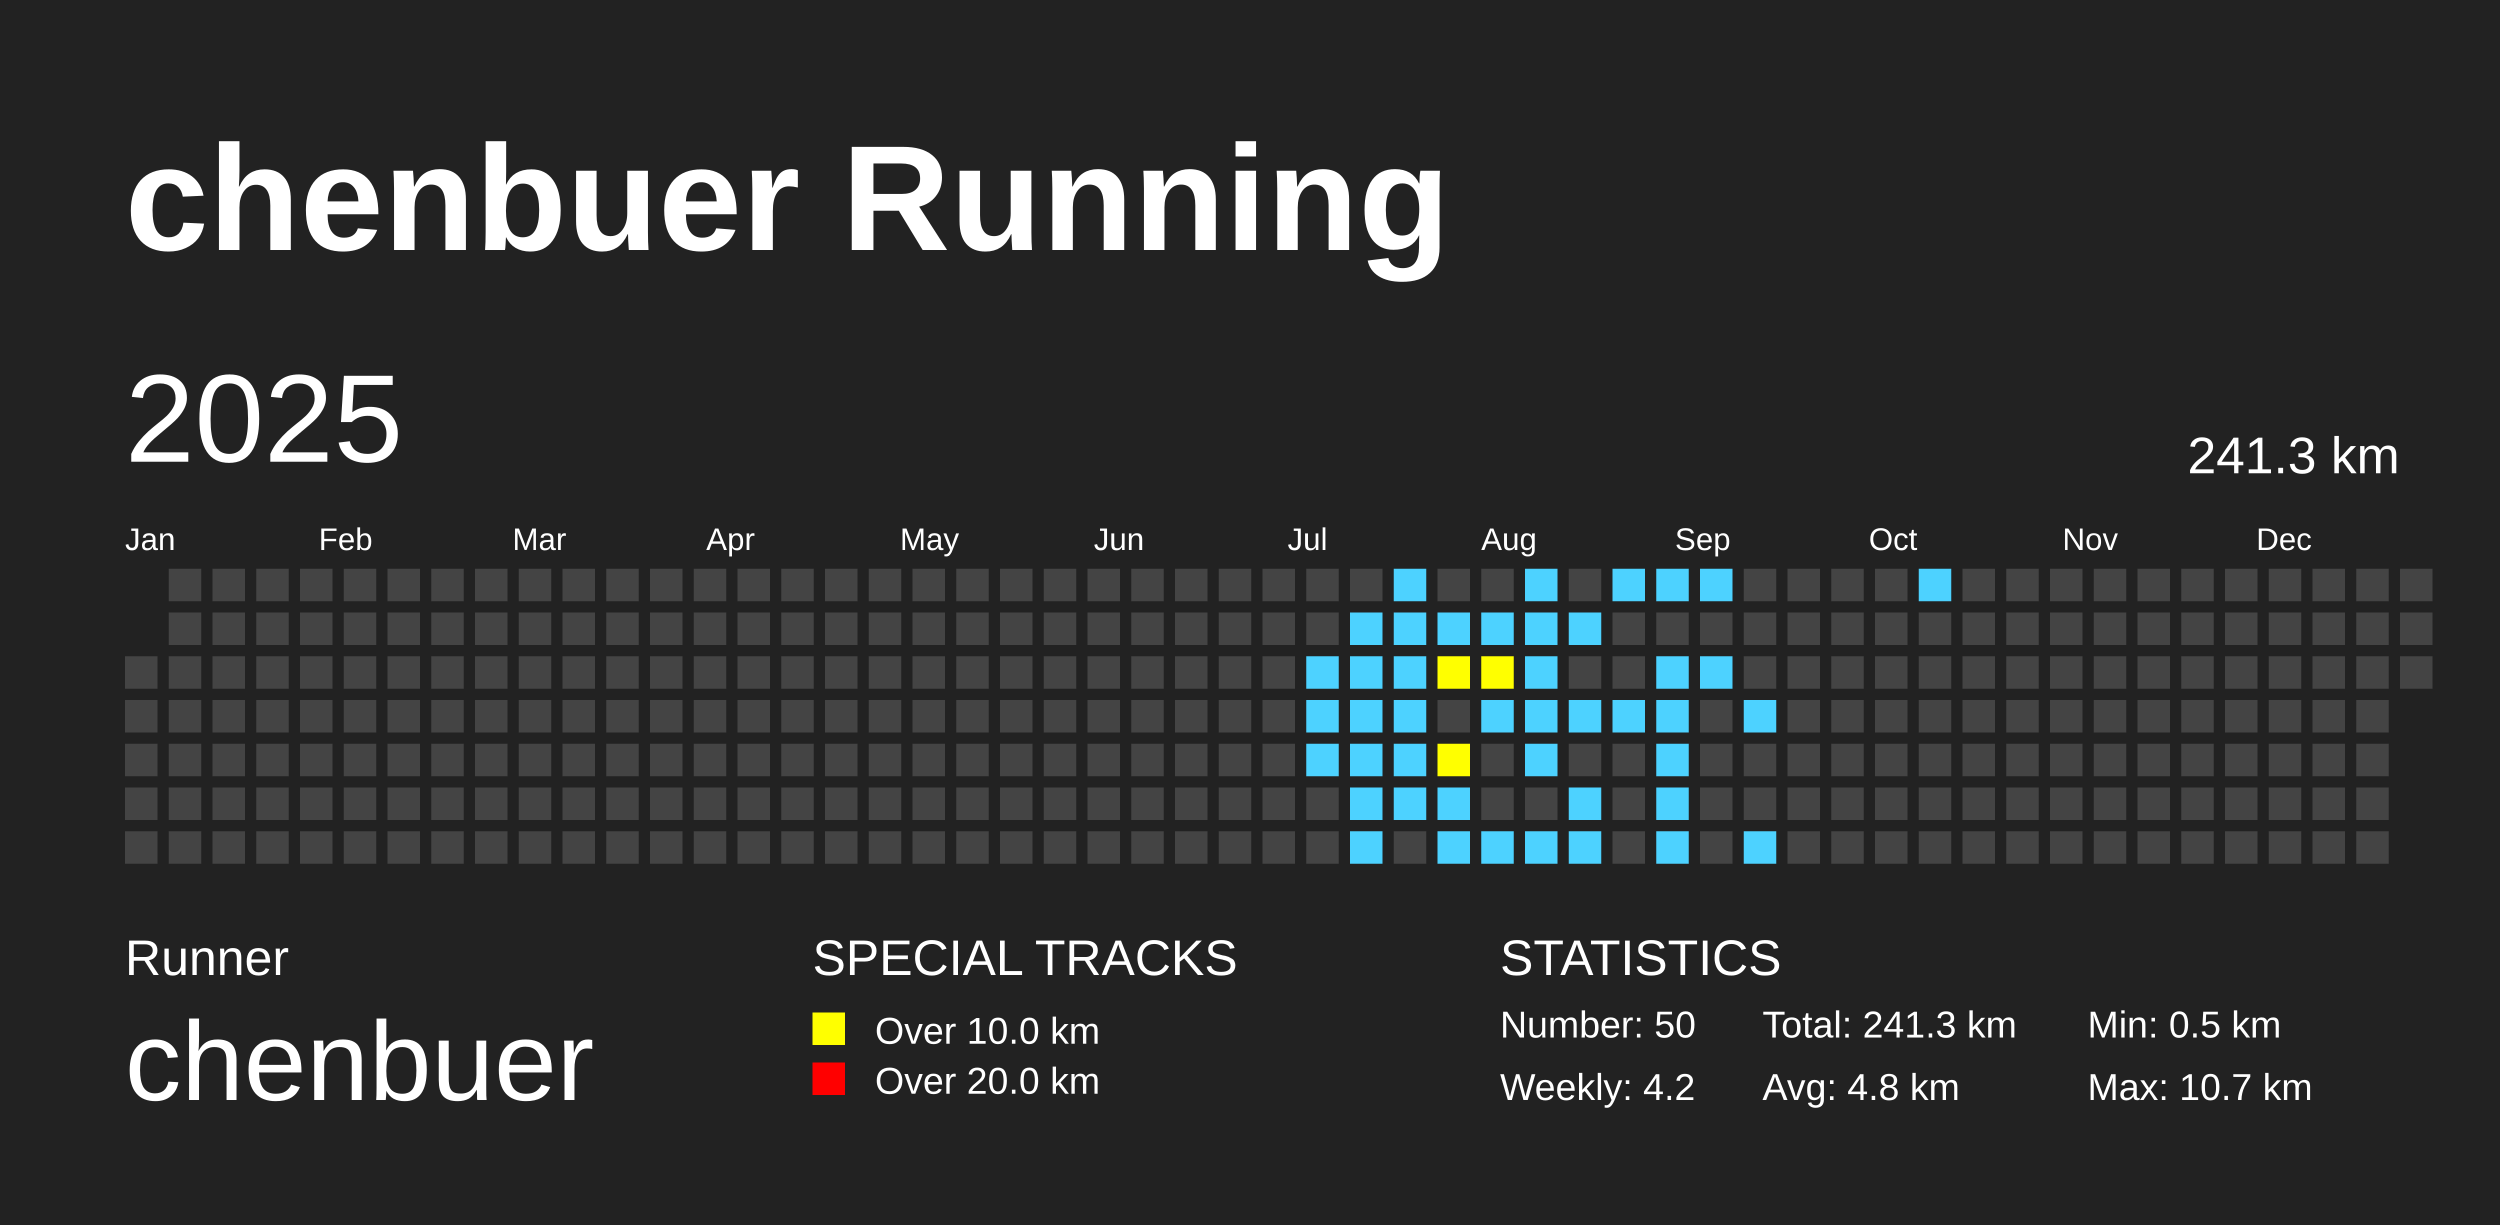
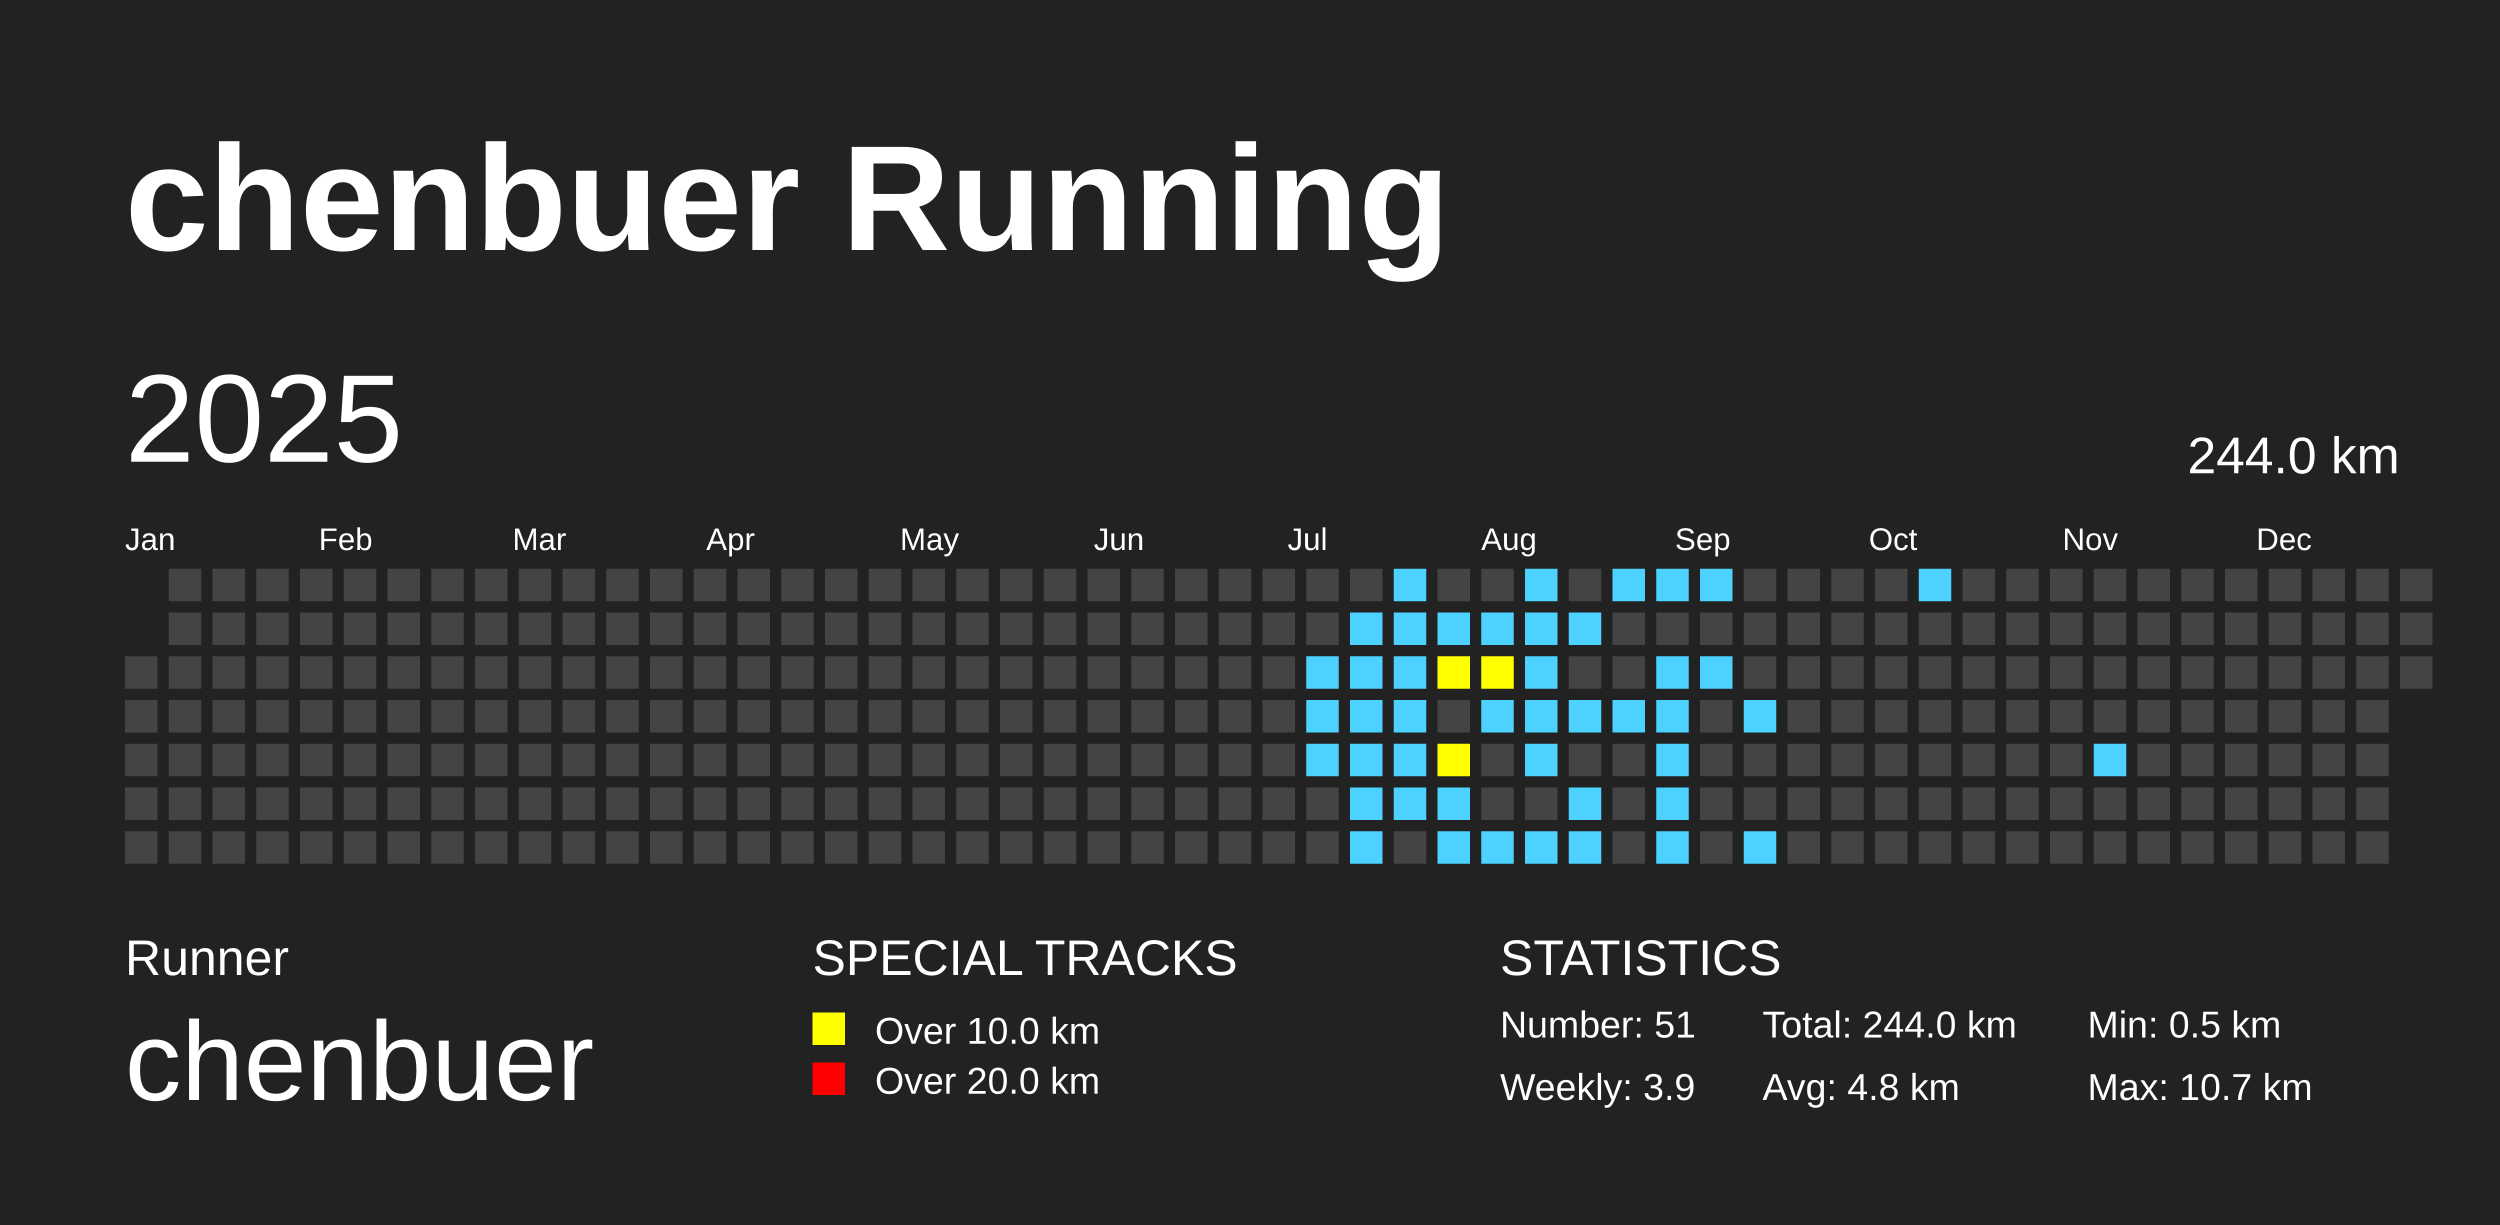
<svg xmlns="http://www.w3.org/2000/svg" baseProfile="full" height="98mm" version="1.1" viewBox="0,0,200,98" width="200mm">
  <defs />
  <rect fill="#222222" height="98" width="200" x="0" y="0" />
  <text fill="#FFFFFF" style="font-size:12px; font-family:Arial; font-weight:bold;" x="10" y="20">chenbuer Running</text>
  <text fill="#FFFFFF" style="font-size:4px; font-family:Arial" x="10" y="78">Runner</text>
  <text fill="#FFFFFF" style="font-size:9px; font-family:Arial" x="10" y="88">chenbuer</text>
  <text fill="#FFFFFF" style="font-size:4px; font-family:Arial" x="65" y="78">SPECIAL TRACKS</text>
  <rect fill="yellow" height="2.6" width="2.6" x="65" y="81" />
  <text fill="#FFFFFF" style="font-size:3px; font-family:Arial" x="70" y="83.5">Over 10.0 km</text>
  <rect fill="red" height="2.6" width="2.6" x="65" y="85" />
  <text fill="#FFFFFF" style="font-size:3px; font-family:Arial" x="70" y="87.5">Over 20.0 km</text>
  <text fill="#FFFFFF" style="font-size:4px; font-family:Arial" x="120" y="78">STATISTICS</text>
-   <text fill="#FFFFFF" style="font-size:3px; font-family:Arial" x="120" y="83">Number: 50</text>
-   <text fill="#FFFFFF" style="font-size:3px; font-family:Arial" x="120" y="88">Weekly: 4.2</text>
-   <text fill="#FFFFFF" style="font-size:3px; font-family:Arial" x="141" y="83">Total: 241.3 km</text>
+   <text fill="#FFFFFF" style="font-size:3px; font-family:Arial" x="120" y="83">Number: 51</text>
+   <text fill="#FFFFFF" style="font-size:3px; font-family:Arial" x="120" y="88">Weekly: 3.9</text>
+   <text fill="#FFFFFF" style="font-size:3px; font-family:Arial" x="141" y="83">Total: 244.0 km</text>
  <text fill="#FFFFFF" style="font-size:3px; font-family:Arial" x="141" y="88">Avg: 4.8 km</text>
  <text fill="#FFFFFF" style="font-size:3px; font-family:Arial" x="167" y="83">Min: 0.5 km</text>
  <text fill="#FFFFFF" style="font-size:3px; font-family:Arial" x="167" y="88">Max: 10.7 km</text>
  <text dominant-baseline="hanging" fill="#FFFFFF" style="font-size:10.0px; font-family:Arial;" x="10" y="30">2025</text>
-   <text dominant-baseline="hanging" fill="#FFFFFF" style="font-size:4.125px; font-family:Arial;" x="175" y="35">241.3 km</text>
+   <text dominant-baseline="hanging" fill="#FFFFFF" style="font-size:4.125px; font-family:Arial;" x="175" y="35">244.0 km</text>
  <text fill="#FFFFFF" style="font-size:2.5px; font-family:Arial" x="10.0" y="44">Jan</text>
  <text fill="#FFFFFF" style="font-size:2.5px; font-family:Arial" x="25.5" y="44">Feb</text>
  <text fill="#FFFFFF" style="font-size:2.5px; font-family:Arial" x="41.0" y="44">Mar</text>
  <text fill="#FFFFFF" style="font-size:2.5px; font-family:Arial" x="56.5" y="44">Apr</text>
  <text fill="#FFFFFF" style="font-size:2.5px; font-family:Arial" x="72.0" y="44">May</text>
  <text fill="#FFFFFF" style="font-size:2.5px; font-family:Arial" x="87.5" y="44">Jun</text>
  <text fill="#FFFFFF" style="font-size:2.5px; font-family:Arial" x="103.0" y="44">Jul</text>
  <text fill="#FFFFFF" style="font-size:2.5px; font-family:Arial" x="118.5" y="44">Aug</text>
  <text fill="#FFFFFF" style="font-size:2.5px; font-family:Arial" x="134.0" y="44">Sep</text>
  <text fill="#FFFFFF" style="font-size:2.5px; font-family:Arial" x="149.5" y="44">Oct</text>
  <text fill="#FFFFFF" style="font-size:2.5px; font-family:Arial" x="165.0" y="44">Nov</text>
  <text fill="#FFFFFF" style="font-size:2.5px; font-family:Arial" x="180.5" y="44">Dec</text>
  <rect fill="#444444" height="2.6" width="2.6" x="10.0" y="52.5" />
  <rect fill="#444444" height="2.6" width="2.6" x="10.0" y="56.0" />
  <rect fill="#444444" height="2.6" width="2.6" x="10.0" y="59.5" />
  <rect fill="#444444" height="2.6" width="2.6" x="10.0" y="63.0" />
  <rect fill="#444444" height="2.6" width="2.6" x="10.0" y="66.5" />
  <rect fill="#444444" height="2.6" width="2.6" x="13.5" y="45.5" />
  <rect fill="#444444" height="2.6" width="2.6" x="13.5" y="49.0" />
  <rect fill="#444444" height="2.6" width="2.6" x="13.5" y="52.5" />
  <rect fill="#444444" height="2.6" width="2.6" x="13.5" y="56.0" />
  <rect fill="#444444" height="2.6" width="2.6" x="13.5" y="59.5" />
  <rect fill="#444444" height="2.6" width="2.6" x="13.5" y="63.0" />
  <rect fill="#444444" height="2.6" width="2.6" x="13.5" y="66.5" />
  <rect fill="#444444" height="2.6" width="2.6" x="17.0" y="45.5" />
  <rect fill="#444444" height="2.6" width="2.6" x="17.0" y="49.0" />
  <rect fill="#444444" height="2.6" width="2.6" x="17.0" y="52.5" />
  <rect fill="#444444" height="2.6" width="2.6" x="17.0" y="56.0" />
  <rect fill="#444444" height="2.6" width="2.6" x="17.0" y="59.5" />
  <rect fill="#444444" height="2.6" width="2.6" x="17.0" y="63.0" />
  <rect fill="#444444" height="2.6" width="2.6" x="17.0" y="66.5" />
  <rect fill="#444444" height="2.6" width="2.6" x="20.5" y="45.5" />
  <rect fill="#444444" height="2.6" width="2.6" x="20.5" y="49.0" />
  <rect fill="#444444" height="2.6" width="2.6" x="20.5" y="52.5" />
  <rect fill="#444444" height="2.6" width="2.6" x="20.5" y="56.0" />
  <rect fill="#444444" height="2.6" width="2.6" x="20.5" y="59.5" />
  <rect fill="#444444" height="2.6" width="2.6" x="20.5" y="63.0" />
  <rect fill="#444444" height="2.6" width="2.6" x="20.5" y="66.5" />
  <rect fill="#444444" height="2.6" width="2.6" x="24.0" y="45.5" />
  <rect fill="#444444" height="2.6" width="2.6" x="24.0" y="49.0" />
  <rect fill="#444444" height="2.6" width="2.6" x="24.0" y="52.5" />
  <rect fill="#444444" height="2.6" width="2.6" x="24.0" y="56.0" />
  <rect fill="#444444" height="2.6" width="2.6" x="24.0" y="59.5" />
  <rect fill="#444444" height="2.6" width="2.6" x="24.0" y="63.0" />
  <rect fill="#444444" height="2.6" width="2.6" x="24.0" y="66.5" />
  <rect fill="#444444" height="2.6" width="2.6" x="27.5" y="45.5" />
  <rect fill="#444444" height="2.6" width="2.6" x="27.5" y="49.0" />
  <rect fill="#444444" height="2.6" width="2.6" x="27.5" y="52.5" />
  <rect fill="#444444" height="2.6" width="2.6" x="27.5" y="56.0" />
  <rect fill="#444444" height="2.6" width="2.6" x="27.5" y="59.5" />
  <rect fill="#444444" height="2.6" width="2.6" x="27.5" y="63.0" />
  <rect fill="#444444" height="2.6" width="2.6" x="27.5" y="66.5" />
  <rect fill="#444444" height="2.6" width="2.6" x="31.0" y="45.5" />
  <rect fill="#444444" height="2.6" width="2.6" x="31.0" y="49.0" />
  <rect fill="#444444" height="2.6" width="2.6" x="31.0" y="52.5" />
  <rect fill="#444444" height="2.6" width="2.6" x="31.0" y="56.0" />
  <rect fill="#444444" height="2.6" width="2.6" x="31.0" y="59.5" />
  <rect fill="#444444" height="2.6" width="2.6" x="31.0" y="63.0" />
  <rect fill="#444444" height="2.6" width="2.6" x="31.0" y="66.5" />
  <rect fill="#444444" height="2.6" width="2.6" x="34.5" y="45.5" />
  <rect fill="#444444" height="2.6" width="2.6" x="34.5" y="49.0" />
  <rect fill="#444444" height="2.6" width="2.6" x="34.5" y="52.5" />
  <rect fill="#444444" height="2.6" width="2.6" x="34.5" y="56.0" />
  <rect fill="#444444" height="2.6" width="2.6" x="34.5" y="59.5" />
  <rect fill="#444444" height="2.6" width="2.6" x="34.5" y="63.0" />
  <rect fill="#444444" height="2.6" width="2.6" x="34.5" y="66.5" />
  <rect fill="#444444" height="2.6" width="2.6" x="38.0" y="45.5" />
  <rect fill="#444444" height="2.6" width="2.6" x="38.0" y="49.0" />
  <rect fill="#444444" height="2.6" width="2.6" x="38.0" y="52.5" />
  <rect fill="#444444" height="2.6" width="2.6" x="38.0" y="56.0" />
  <rect fill="#444444" height="2.6" width="2.6" x="38.0" y="59.5" />
  <rect fill="#444444" height="2.6" width="2.6" x="38.0" y="63.0" />
  <rect fill="#444444" height="2.6" width="2.6" x="38.0" y="66.5" />
  <rect fill="#444444" height="2.6" width="2.6" x="41.5" y="45.5" />
  <rect fill="#444444" height="2.6" width="2.6" x="41.5" y="49.0" />
  <rect fill="#444444" height="2.6" width="2.6" x="41.5" y="52.5" />
  <rect fill="#444444" height="2.6" width="2.6" x="41.5" y="56.0" />
  <rect fill="#444444" height="2.6" width="2.6" x="41.5" y="59.5" />
  <rect fill="#444444" height="2.6" width="2.6" x="41.5" y="63.0" />
  <rect fill="#444444" height="2.6" width="2.6" x="41.5" y="66.5" />
  <rect fill="#444444" height="2.6" width="2.6" x="45.0" y="45.5" />
  <rect fill="#444444" height="2.6" width="2.6" x="45.0" y="49.0" />
  <rect fill="#444444" height="2.6" width="2.6" x="45.0" y="52.5" />
  <rect fill="#444444" height="2.6" width="2.6" x="45.0" y="56.0" />
  <rect fill="#444444" height="2.6" width="2.6" x="45.0" y="59.5" />
  <rect fill="#444444" height="2.6" width="2.6" x="45.0" y="63.0" />
  <rect fill="#444444" height="2.6" width="2.6" x="45.0" y="66.5" />
  <rect fill="#444444" height="2.6" width="2.6" x="48.5" y="45.5" />
  <rect fill="#444444" height="2.6" width="2.6" x="48.5" y="49.0" />
  <rect fill="#444444" height="2.6" width="2.6" x="48.5" y="52.5" />
  <rect fill="#444444" height="2.6" width="2.6" x="48.5" y="56.0" />
  <rect fill="#444444" height="2.6" width="2.6" x="48.5" y="59.5" />
  <rect fill="#444444" height="2.6" width="2.6" x="48.5" y="63.0" />
  <rect fill="#444444" height="2.6" width="2.6" x="48.5" y="66.5" />
  <rect fill="#444444" height="2.6" width="2.6" x="52.0" y="45.5" />
  <rect fill="#444444" height="2.6" width="2.6" x="52.0" y="49.0" />
  <rect fill="#444444" height="2.6" width="2.6" x="52.0" y="52.5" />
  <rect fill="#444444" height="2.6" width="2.6" x="52.0" y="56.0" />
  <rect fill="#444444" height="2.6" width="2.6" x="52.0" y="59.5" />
  <rect fill="#444444" height="2.6" width="2.6" x="52.0" y="63.0" />
  <rect fill="#444444" height="2.6" width="2.6" x="52.0" y="66.5" />
  <rect fill="#444444" height="2.6" width="2.6" x="55.5" y="45.5" />
  <rect fill="#444444" height="2.6" width="2.6" x="55.5" y="49.0" />
  <rect fill="#444444" height="2.6" width="2.6" x="55.5" y="52.5" />
  <rect fill="#444444" height="2.6" width="2.6" x="55.5" y="56.0" />
  <rect fill="#444444" height="2.6" width="2.6" x="55.5" y="59.5" />
  <rect fill="#444444" height="2.6" width="2.6" x="55.5" y="63.0" />
  <rect fill="#444444" height="2.6" width="2.6" x="55.5" y="66.5" />
  <rect fill="#444444" height="2.6" width="2.6" x="59.0" y="45.5" />
  <rect fill="#444444" height="2.6" width="2.6" x="59.0" y="49.0" />
  <rect fill="#444444" height="2.6" width="2.6" x="59.0" y="52.5" />
  <rect fill="#444444" height="2.6" width="2.6" x="59.0" y="56.0" />
  <rect fill="#444444" height="2.6" width="2.6" x="59.0" y="59.5" />
  <rect fill="#444444" height="2.6" width="2.6" x="59.0" y="63.0" />
  <rect fill="#444444" height="2.6" width="2.6" x="59.0" y="66.5" />
  <rect fill="#444444" height="2.6" width="2.6" x="62.5" y="45.5" />
  <rect fill="#444444" height="2.6" width="2.6" x="62.5" y="49.0" />
  <rect fill="#444444" height="2.6" width="2.6" x="62.5" y="52.5" />
  <rect fill="#444444" height="2.6" width="2.6" x="62.5" y="56.0" />
  <rect fill="#444444" height="2.6" width="2.6" x="62.5" y="59.5" />
  <rect fill="#444444" height="2.6" width="2.6" x="62.5" y="63.0" />
  <rect fill="#444444" height="2.6" width="2.6" x="62.5" y="66.5" />
  <rect fill="#444444" height="2.6" width="2.6" x="66.0" y="45.5" />
  <rect fill="#444444" height="2.6" width="2.6" x="66.0" y="49.0" />
  <rect fill="#444444" height="2.6" width="2.6" x="66.0" y="52.5" />
  <rect fill="#444444" height="2.6" width="2.6" x="66.0" y="56.0" />
  <rect fill="#444444" height="2.6" width="2.6" x="66.0" y="59.5" />
  <rect fill="#444444" height="2.6" width="2.6" x="66.0" y="63.0" />
  <rect fill="#444444" height="2.6" width="2.6" x="66.0" y="66.5" />
  <rect fill="#444444" height="2.6" width="2.6" x="69.5" y="45.5" />
  <rect fill="#444444" height="2.6" width="2.6" x="69.5" y="49.0" />
  <rect fill="#444444" height="2.6" width="2.6" x="69.5" y="52.5" />
  <rect fill="#444444" height="2.6" width="2.6" x="69.5" y="56.0" />
  <rect fill="#444444" height="2.6" width="2.6" x="69.5" y="59.5" />
  <rect fill="#444444" height="2.6" width="2.6" x="69.5" y="63.0" />
  <rect fill="#444444" height="2.6" width="2.6" x="69.5" y="66.5" />
  <rect fill="#444444" height="2.6" width="2.6" x="73.0" y="45.5" />
  <rect fill="#444444" height="2.6" width="2.6" x="73.0" y="49.0" />
  <rect fill="#444444" height="2.6" width="2.6" x="73.0" y="52.5" />
  <rect fill="#444444" height="2.6" width="2.6" x="73.0" y="56.0" />
  <rect fill="#444444" height="2.6" width="2.6" x="73.0" y="59.5" />
  <rect fill="#444444" height="2.6" width="2.6" x="73.0" y="63.0" />
  <rect fill="#444444" height="2.6" width="2.6" x="73.0" y="66.5" />
  <rect fill="#444444" height="2.6" width="2.6" x="76.5" y="45.5" />
  <rect fill="#444444" height="2.6" width="2.6" x="76.5" y="49.0" />
  <rect fill="#444444" height="2.6" width="2.6" x="76.5" y="52.5" />
  <rect fill="#444444" height="2.6" width="2.6" x="76.5" y="56.0" />
  <rect fill="#444444" height="2.6" width="2.6" x="76.5" y="59.5" />
  <rect fill="#444444" height="2.6" width="2.6" x="76.5" y="63.0" />
  <rect fill="#444444" height="2.6" width="2.6" x="76.5" y="66.5" />
  <rect fill="#444444" height="2.6" width="2.6" x="80.0" y="45.5" />
  <rect fill="#444444" height="2.6" width="2.6" x="80.0" y="49.0" />
  <rect fill="#444444" height="2.6" width="2.6" x="80.0" y="52.5" />
  <rect fill="#444444" height="2.6" width="2.6" x="80.0" y="56.0" />
  <rect fill="#444444" height="2.6" width="2.6" x="80.0" y="59.5" />
  <rect fill="#444444" height="2.6" width="2.6" x="80.0" y="63.0" />
  <rect fill="#444444" height="2.6" width="2.6" x="80.0" y="66.5" />
  <rect fill="#444444" height="2.6" width="2.6" x="83.5" y="45.5" />
  <rect fill="#444444" height="2.6" width="2.6" x="83.5" y="49.0" />
  <rect fill="#444444" height="2.6" width="2.6" x="83.5" y="52.5" />
  <rect fill="#444444" height="2.6" width="2.6" x="83.5" y="56.0" />
  <rect fill="#444444" height="2.6" width="2.6" x="83.5" y="59.5" />
  <rect fill="#444444" height="2.6" width="2.6" x="83.5" y="63.0" />
  <rect fill="#444444" height="2.6" width="2.6" x="83.5" y="66.5" />
  <rect fill="#444444" height="2.6" width="2.6" x="87.0" y="45.5" />
  <rect fill="#444444" height="2.6" width="2.6" x="87.0" y="49.0" />
  <rect fill="#444444" height="2.6" width="2.6" x="87.0" y="52.5" />
  <rect fill="#444444" height="2.6" width="2.6" x="87.0" y="56.0" />
  <rect fill="#444444" height="2.6" width="2.6" x="87.0" y="59.5" />
  <rect fill="#444444" height="2.6" width="2.6" x="87.0" y="63.0" />
  <rect fill="#444444" height="2.6" width="2.6" x="87.0" y="66.5" />
  <rect fill="#444444" height="2.6" width="2.6" x="90.5" y="45.5" />
  <rect fill="#444444" height="2.6" width="2.6" x="90.5" y="49.0" />
  <rect fill="#444444" height="2.6" width="2.6" x="90.5" y="52.5" />
  <rect fill="#444444" height="2.6" width="2.6" x="90.5" y="56.0" />
  <rect fill="#444444" height="2.6" width="2.6" x="90.5" y="59.5" />
  <rect fill="#444444" height="2.6" width="2.6" x="90.5" y="63.0" />
  <rect fill="#444444" height="2.6" width="2.6" x="90.5" y="66.5" />
  <rect fill="#444444" height="2.6" width="2.6" x="94.0" y="45.5" />
  <rect fill="#444444" height="2.6" width="2.6" x="94.0" y="49.0" />
  <rect fill="#444444" height="2.6" width="2.6" x="94.0" y="52.5" />
  <rect fill="#444444" height="2.6" width="2.6" x="94.0" y="56.0" />
  <rect fill="#444444" height="2.6" width="2.6" x="94.0" y="59.5" />
  <rect fill="#444444" height="2.6" width="2.6" x="94.0" y="63.0" />
  <rect fill="#444444" height="2.6" width="2.6" x="94.0" y="66.5" />
  <rect fill="#444444" height="2.6" width="2.6" x="97.5" y="45.5" />
  <rect fill="#444444" height="2.6" width="2.6" x="97.5" y="49.0" />
  <rect fill="#444444" height="2.6" width="2.6" x="97.5" y="52.5" />
  <rect fill="#444444" height="2.6" width="2.6" x="97.5" y="56.0" />
  <rect fill="#444444" height="2.6" width="2.6" x="97.5" y="59.5" />
  <rect fill="#444444" height="2.6" width="2.6" x="97.5" y="63.0" />
  <rect fill="#444444" height="2.6" width="2.6" x="97.5" y="66.5" />
  <rect fill="#444444" height="2.6" width="2.6" x="101.0" y="45.5" />
  <rect fill="#444444" height="2.6" width="2.6" x="101.0" y="49.0" />
  <rect fill="#444444" height="2.6" width="2.6" x="101.0" y="52.5" />
  <rect fill="#444444" height="2.6" width="2.6" x="101.0" y="56.0" />
  <rect fill="#444444" height="2.6" width="2.6" x="101.0" y="59.5" />
  <rect fill="#444444" height="2.6" width="2.6" x="101.0" y="63.0" />
  <rect fill="#444444" height="2.6" width="2.6" x="101.0" y="66.5" />
  <rect fill="#444444" height="2.6" width="2.6" x="104.5" y="45.5" />
  <rect fill="#444444" height="2.6" width="2.6" x="104.5" y="49.0" />
  <rect fill="#4DD2FF" height="2.6" width="2.6" x="104.5" y="52.5" />
  <rect fill="#4DD2FF" height="2.6" width="2.6" x="104.5" y="56.0" />
  <rect fill="#4DD2FF" height="2.6" width="2.6" x="104.5" y="59.5" />
  <rect fill="#444444" height="2.6" width="2.6" x="104.5" y="63.0" />
  <rect fill="#444444" height="2.6" width="2.6" x="104.5" y="66.5" />
  <rect fill="#444444" height="2.6" width="2.6" x="108.0" y="45.5" />
  <rect fill="#4DD2FF" height="2.6" width="2.6" x="108.0" y="49.0" />
  <rect fill="#4DD2FF" height="2.6" width="2.6" x="108.0" y="52.5" />
  <rect fill="#4DD2FF" height="2.6" width="2.6" x="108.0" y="56.0" />
  <rect fill="#4DD2FF" height="2.6" width="2.6" x="108.0" y="59.5" />
  <rect fill="#4DD2FF" height="2.6" width="2.6" x="108.0" y="63.0" />
  <rect fill="#4DD2FF" height="2.6" width="2.6" x="108.0" y="66.5" />
  <rect fill="#4DD2FF" height="2.6" width="2.6" x="111.5" y="45.5" />
  <rect fill="#4DD2FF" height="2.6" width="2.6" x="111.5" y="49.0" />
  <rect fill="#4DD2FF" height="2.6" width="2.6" x="111.5" y="52.5" />
  <rect fill="#4DD2FF" height="2.6" width="2.6" x="111.5" y="56.0" />
  <rect fill="#4DD2FF" height="2.6" width="2.6" x="111.5" y="59.5" />
  <rect fill="#4DD2FF" height="2.6" width="2.6" x="111.5" y="63.0" />
  <rect fill="#444444" height="2.6" width="2.6" x="111.5" y="66.5" />
  <rect fill="#444444" height="2.6" width="2.6" x="115.0" y="45.5" />
  <rect fill="#4DD2FF" height="2.6" width="2.6" x="115.0" y="49.0" />
  <rect fill="yellow" height="2.6" width="2.6" x="115.0" y="52.5" />
  <rect fill="#444444" height="2.6" width="2.6" x="115.0" y="56.0" />
  <rect fill="yellow" height="2.6" width="2.6" x="115.0" y="59.5" />
  <rect fill="#4DD2FF" height="2.6" width="2.6" x="115.0" y="63.0" />
  <rect fill="#4DD2FF" height="2.6" width="2.6" x="115.0" y="66.5" />
  <rect fill="#444444" height="2.6" width="2.6" x="118.5" y="45.5" />
  <rect fill="#4DD2FF" height="2.6" width="2.6" x="118.5" y="49.0" />
  <rect fill="yellow" height="2.6" width="2.6" x="118.5" y="52.5" />
  <rect fill="#4DD2FF" height="2.6" width="2.6" x="118.5" y="56.0" />
  <rect fill="#444444" height="2.6" width="2.6" x="118.5" y="59.5" />
  <rect fill="#444444" height="2.6" width="2.6" x="118.5" y="63.0" />
  <rect fill="#4DD2FF" height="2.6" width="2.6" x="118.5" y="66.5" />
  <rect fill="#4DD2FF" height="2.6" width="2.6" x="122.0" y="45.5" />
  <rect fill="#4DD2FF" height="2.6" width="2.6" x="122.0" y="49.0" />
  <rect fill="#4DD2FF" height="2.6" width="2.6" x="122.0" y="52.5" />
  <rect fill="#4DD2FF" height="2.6" width="2.6" x="122.0" y="56.0" />
  <rect fill="#4DD2FF" height="2.6" width="2.6" x="122.0" y="59.5" />
  <rect fill="#444444" height="2.6" width="2.6" x="122.0" y="63.0" />
  <rect fill="#4DD2FF" height="2.6" width="2.6" x="122.0" y="66.5" />
  <rect fill="#444444" height="2.6" width="2.6" x="125.5" y="45.5" />
  <rect fill="#4DD2FF" height="2.6" width="2.6" x="125.5" y="49.0" />
  <rect fill="#444444" height="2.6" width="2.6" x="125.5" y="52.5" />
  <rect fill="#4DD2FF" height="2.6" width="2.6" x="125.5" y="56.0" />
  <rect fill="#444444" height="2.6" width="2.6" x="125.5" y="59.5" />
  <rect fill="#4DD2FF" height="2.6" width="2.6" x="125.5" y="63.0" />
  <rect fill="#4DD2FF" height="2.6" width="2.6" x="125.5" y="66.5" />
  <rect fill="#4DD2FF" height="2.6" width="2.6" x="129.0" y="45.5" />
  <rect fill="#444444" height="2.6" width="2.6" x="129.0" y="49.0" />
  <rect fill="#444444" height="2.6" width="2.6" x="129.0" y="52.5" />
  <rect fill="#4DD2FF" height="2.6" width="2.6" x="129.0" y="56.0" />
  <rect fill="#444444" height="2.6" width="2.6" x="129.0" y="59.5" />
  <rect fill="#444444" height="2.6" width="2.6" x="129.0" y="63.0" />
  <rect fill="#444444" height="2.6" width="2.6" x="129.0" y="66.5" />
  <rect fill="#4DD2FF" height="2.6" width="2.6" x="132.5" y="45.5" />
  <rect fill="#444444" height="2.6" width="2.6" x="132.5" y="49.0" />
  <rect fill="#4DD2FF" height="2.6" width="2.6" x="132.5" y="52.5" />
  <rect fill="#4DD2FF" height="2.6" width="2.6" x="132.5" y="56.0" />
  <rect fill="#4DD2FF" height="2.6" width="2.6" x="132.5" y="59.5" />
  <rect fill="#4DD2FF" height="2.6" width="2.6" x="132.5" y="63.0" />
  <rect fill="#4DD2FF" height="2.6" width="2.6" x="132.5" y="66.5" />
  <rect fill="#4DD2FF" height="2.6" width="2.6" x="136.0" y="45.5" />
  <rect fill="#444444" height="2.6" width="2.6" x="136.0" y="49.0" />
  <rect fill="#4DD2FF" height="2.6" width="2.6" x="136.0" y="52.5" />
  <rect fill="#444444" height="2.6" width="2.6" x="136.0" y="56.0" />
  <rect fill="#444444" height="2.6" width="2.6" x="136.0" y="59.5" />
  <rect fill="#444444" height="2.6" width="2.6" x="136.0" y="63.0" />
  <rect fill="#444444" height="2.6" width="2.6" x="136.0" y="66.5" />
  <rect fill="#444444" height="2.6" width="2.6" x="139.5" y="45.5" />
  <rect fill="#444444" height="2.6" width="2.6" x="139.5" y="49.0" />
  <rect fill="#444444" height="2.6" width="2.6" x="139.5" y="52.5" />
  <rect fill="#4DD2FF" height="2.6" width="2.6" x="139.5" y="56.0" />
  <rect fill="#444444" height="2.6" width="2.6" x="139.5" y="59.5" />
  <rect fill="#444444" height="2.6" width="2.6" x="139.5" y="63.0" />
  <rect fill="#4DD2FF" height="2.6" width="2.6" x="139.5" y="66.5" />
  <rect fill="#444444" height="2.6" width="2.6" x="143.0" y="45.5" />
  <rect fill="#444444" height="2.6" width="2.6" x="143.0" y="49.0" />
  <rect fill="#444444" height="2.6" width="2.6" x="143.0" y="52.5" />
  <rect fill="#444444" height="2.6" width="2.6" x="143.0" y="56.0" />
  <rect fill="#444444" height="2.6" width="2.6" x="143.0" y="59.5" />
  <rect fill="#444444" height="2.6" width="2.6" x="143.0" y="63.0" />
  <rect fill="#444444" height="2.6" width="2.6" x="143.0" y="66.5" />
  <rect fill="#444444" height="2.6" width="2.6" x="146.5" y="45.5" />
  <rect fill="#444444" height="2.6" width="2.6" x="146.5" y="49.0" />
  <rect fill="#444444" height="2.6" width="2.6" x="146.5" y="52.5" />
  <rect fill="#444444" height="2.6" width="2.6" x="146.5" y="56.0" />
  <rect fill="#444444" height="2.6" width="2.6" x="146.5" y="59.5" />
  <rect fill="#444444" height="2.6" width="2.6" x="146.5" y="63.0" />
  <rect fill="#444444" height="2.6" width="2.6" x="146.5" y="66.5" />
  <rect fill="#444444" height="2.6" width="2.6" x="150.0" y="45.5" />
  <rect fill="#444444" height="2.6" width="2.6" x="150.0" y="49.0" />
  <rect fill="#444444" height="2.6" width="2.6" x="150.0" y="52.5" />
  <rect fill="#444444" height="2.6" width="2.6" x="150.0" y="56.0" />
  <rect fill="#444444" height="2.6" width="2.6" x="150.0" y="59.5" />
  <rect fill="#444444" height="2.6" width="2.6" x="150.0" y="63.0" />
  <rect fill="#444444" height="2.6" width="2.6" x="150.0" y="66.5" />
  <rect fill="#4DD2FF" height="2.6" width="2.6" x="153.5" y="45.5" />
  <rect fill="#444444" height="2.6" width="2.6" x="153.5" y="49.0" />
  <rect fill="#444444" height="2.6" width="2.6" x="153.5" y="52.5" />
  <rect fill="#444444" height="2.6" width="2.6" x="153.5" y="56.0" />
  <rect fill="#444444" height="2.6" width="2.6" x="153.5" y="59.5" />
  <rect fill="#444444" height="2.6" width="2.6" x="153.5" y="63.0" />
  <rect fill="#444444" height="2.6" width="2.6" x="153.5" y="66.5" />
  <rect fill="#444444" height="2.6" width="2.6" x="157.0" y="45.5" />
  <rect fill="#444444" height="2.6" width="2.6" x="157.0" y="49.0" />
  <rect fill="#444444" height="2.6" width="2.6" x="157.0" y="52.5" />
  <rect fill="#444444" height="2.6" width="2.6" x="157.0" y="56.0" />
  <rect fill="#444444" height="2.6" width="2.6" x="157.0" y="59.5" />
  <rect fill="#444444" height="2.6" width="2.6" x="157.0" y="63.0" />
  <rect fill="#444444" height="2.6" width="2.6" x="157.0" y="66.5" />
  <rect fill="#444444" height="2.6" width="2.6" x="160.5" y="45.5" />
  <rect fill="#444444" height="2.6" width="2.6" x="160.5" y="49.0" />
  <rect fill="#444444" height="2.6" width="2.6" x="160.5" y="52.5" />
  <rect fill="#444444" height="2.6" width="2.6" x="160.5" y="56.0" />
  <rect fill="#444444" height="2.6" width="2.6" x="160.5" y="59.5" />
  <rect fill="#444444" height="2.6" width="2.6" x="160.5" y="63.0" />
  <rect fill="#444444" height="2.6" width="2.6" x="160.5" y="66.5" />
  <rect fill="#444444" height="2.6" width="2.6" x="164.0" y="45.5" />
  <rect fill="#444444" height="2.6" width="2.6" x="164.0" y="49.0" />
  <rect fill="#444444" height="2.6" width="2.6" x="164.0" y="52.5" />
  <rect fill="#444444" height="2.6" width="2.6" x="164.0" y="56.0" />
  <rect fill="#444444" height="2.6" width="2.6" x="164.0" y="59.5" />
  <rect fill="#444444" height="2.6" width="2.6" x="164.0" y="63.0" />
  <rect fill="#444444" height="2.6" width="2.6" x="164.0" y="66.5" />
  <rect fill="#444444" height="2.6" width="2.6" x="167.5" y="45.5" />
  <rect fill="#444444" height="2.6" width="2.6" x="167.5" y="49.0" />
  <rect fill="#444444" height="2.6" width="2.6" x="167.5" y="52.5" />
  <rect fill="#444444" height="2.6" width="2.6" x="167.5" y="56.0" />
-   <rect fill="#444444" height="2.6" width="2.6" x="167.5" y="59.5" />
+   <rect fill="#4DD2FF" height="2.6" width="2.6" x="167.5" y="59.5" />
  <rect fill="#444444" height="2.6" width="2.6" x="167.5" y="63.0" />
  <rect fill="#444444" height="2.6" width="2.6" x="167.5" y="66.5" />
  <rect fill="#444444" height="2.6" width="2.6" x="171.0" y="45.5" />
  <rect fill="#444444" height="2.6" width="2.6" x="171.0" y="49.0" />
  <rect fill="#444444" height="2.6" width="2.6" x="171.0" y="52.5" />
  <rect fill="#444444" height="2.6" width="2.6" x="171.0" y="56.0" />
  <rect fill="#444444" height="2.6" width="2.6" x="171.0" y="59.5" />
  <rect fill="#444444" height="2.6" width="2.6" x="171.0" y="63.0" />
  <rect fill="#444444" height="2.6" width="2.6" x="171.0" y="66.5" />
  <rect fill="#444444" height="2.6" width="2.6" x="174.5" y="45.5" />
  <rect fill="#444444" height="2.6" width="2.6" x="174.5" y="49.0" />
  <rect fill="#444444" height="2.6" width="2.6" x="174.5" y="52.5" />
  <rect fill="#444444" height="2.6" width="2.6" x="174.5" y="56.0" />
  <rect fill="#444444" height="2.6" width="2.6" x="174.5" y="59.5" />
  <rect fill="#444444" height="2.6" width="2.6" x="174.5" y="63.0" />
  <rect fill="#444444" height="2.6" width="2.6" x="174.5" y="66.5" />
  <rect fill="#444444" height="2.6" width="2.6" x="178.0" y="45.5" />
  <rect fill="#444444" height="2.6" width="2.6" x="178.0" y="49.0" />
  <rect fill="#444444" height="2.6" width="2.6" x="178.0" y="52.5" />
  <rect fill="#444444" height="2.6" width="2.6" x="178.0" y="56.0" />
  <rect fill="#444444" height="2.6" width="2.6" x="178.0" y="59.5" />
  <rect fill="#444444" height="2.6" width="2.6" x="178.0" y="63.0" />
  <rect fill="#444444" height="2.6" width="2.6" x="178.0" y="66.5" />
  <rect fill="#444444" height="2.6" width="2.6" x="181.5" y="45.5" />
  <rect fill="#444444" height="2.6" width="2.6" x="181.5" y="49.0" />
  <rect fill="#444444" height="2.6" width="2.6" x="181.5" y="52.5" />
  <rect fill="#444444" height="2.6" width="2.6" x="181.5" y="56.0" />
  <rect fill="#444444" height="2.6" width="2.6" x="181.5" y="59.5" />
  <rect fill="#444444" height="2.6" width="2.6" x="181.5" y="63.0" />
  <rect fill="#444444" height="2.6" width="2.6" x="181.5" y="66.5" />
  <rect fill="#444444" height="2.6" width="2.6" x="185.0" y="45.5" />
  <rect fill="#444444" height="2.6" width="2.6" x="185.0" y="49.0" />
  <rect fill="#444444" height="2.6" width="2.6" x="185.0" y="52.5" />
  <rect fill="#444444" height="2.6" width="2.6" x="185.0" y="56.0" />
  <rect fill="#444444" height="2.6" width="2.6" x="185.0" y="59.5" />
  <rect fill="#444444" height="2.6" width="2.6" x="185.0" y="63.0" />
  <rect fill="#444444" height="2.6" width="2.6" x="185.0" y="66.5" />
  <rect fill="#444444" height="2.6" width="2.6" x="188.5" y="45.5" />
  <rect fill="#444444" height="2.6" width="2.6" x="188.5" y="49.0" />
  <rect fill="#444444" height="2.6" width="2.6" x="188.5" y="52.5" />
  <rect fill="#444444" height="2.6" width="2.6" x="188.5" y="56.0" />
  <rect fill="#444444" height="2.6" width="2.6" x="188.5" y="59.5" />
  <rect fill="#444444" height="2.6" width="2.6" x="188.5" y="63.0" />
  <rect fill="#444444" height="2.6" width="2.6" x="188.5" y="66.5" />
  <rect fill="#444444" height="2.6" width="2.6" x="192.0" y="45.5" />
  <rect fill="#444444" height="2.6" width="2.6" x="192.0" y="49.0" />
  <rect fill="#444444" height="2.6" width="2.6" x="192.0" y="52.5" />
</svg>
